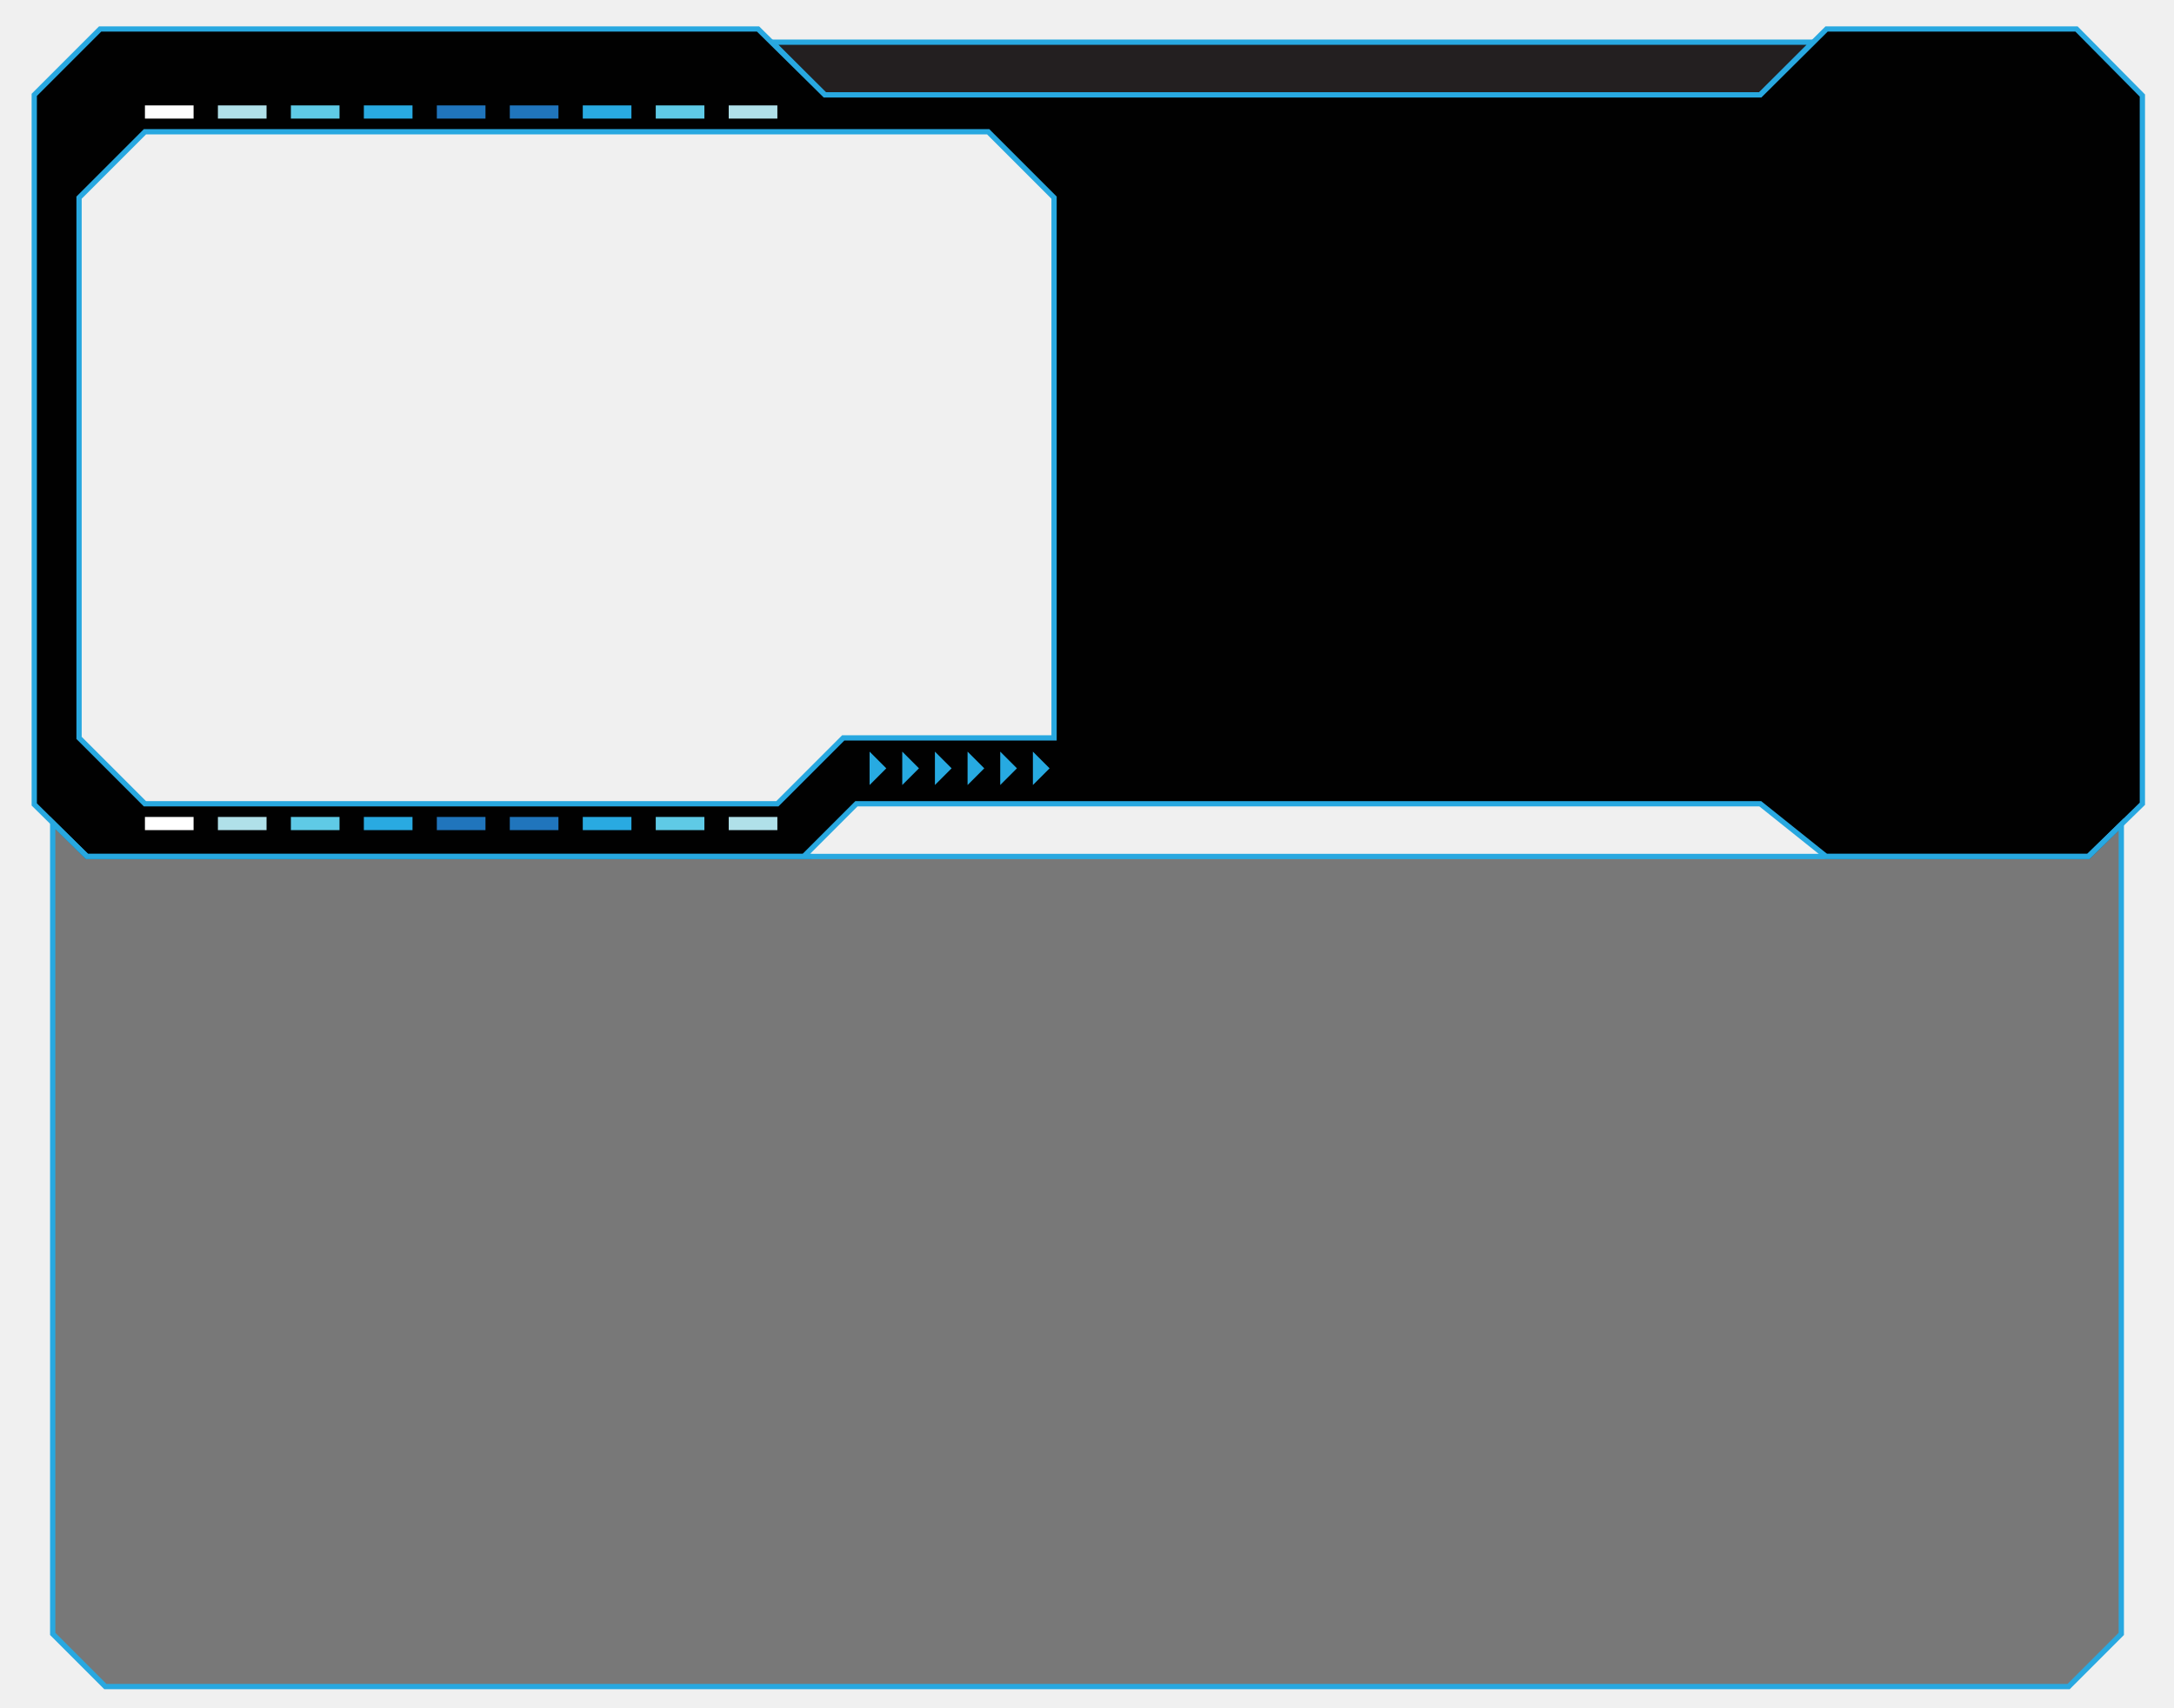
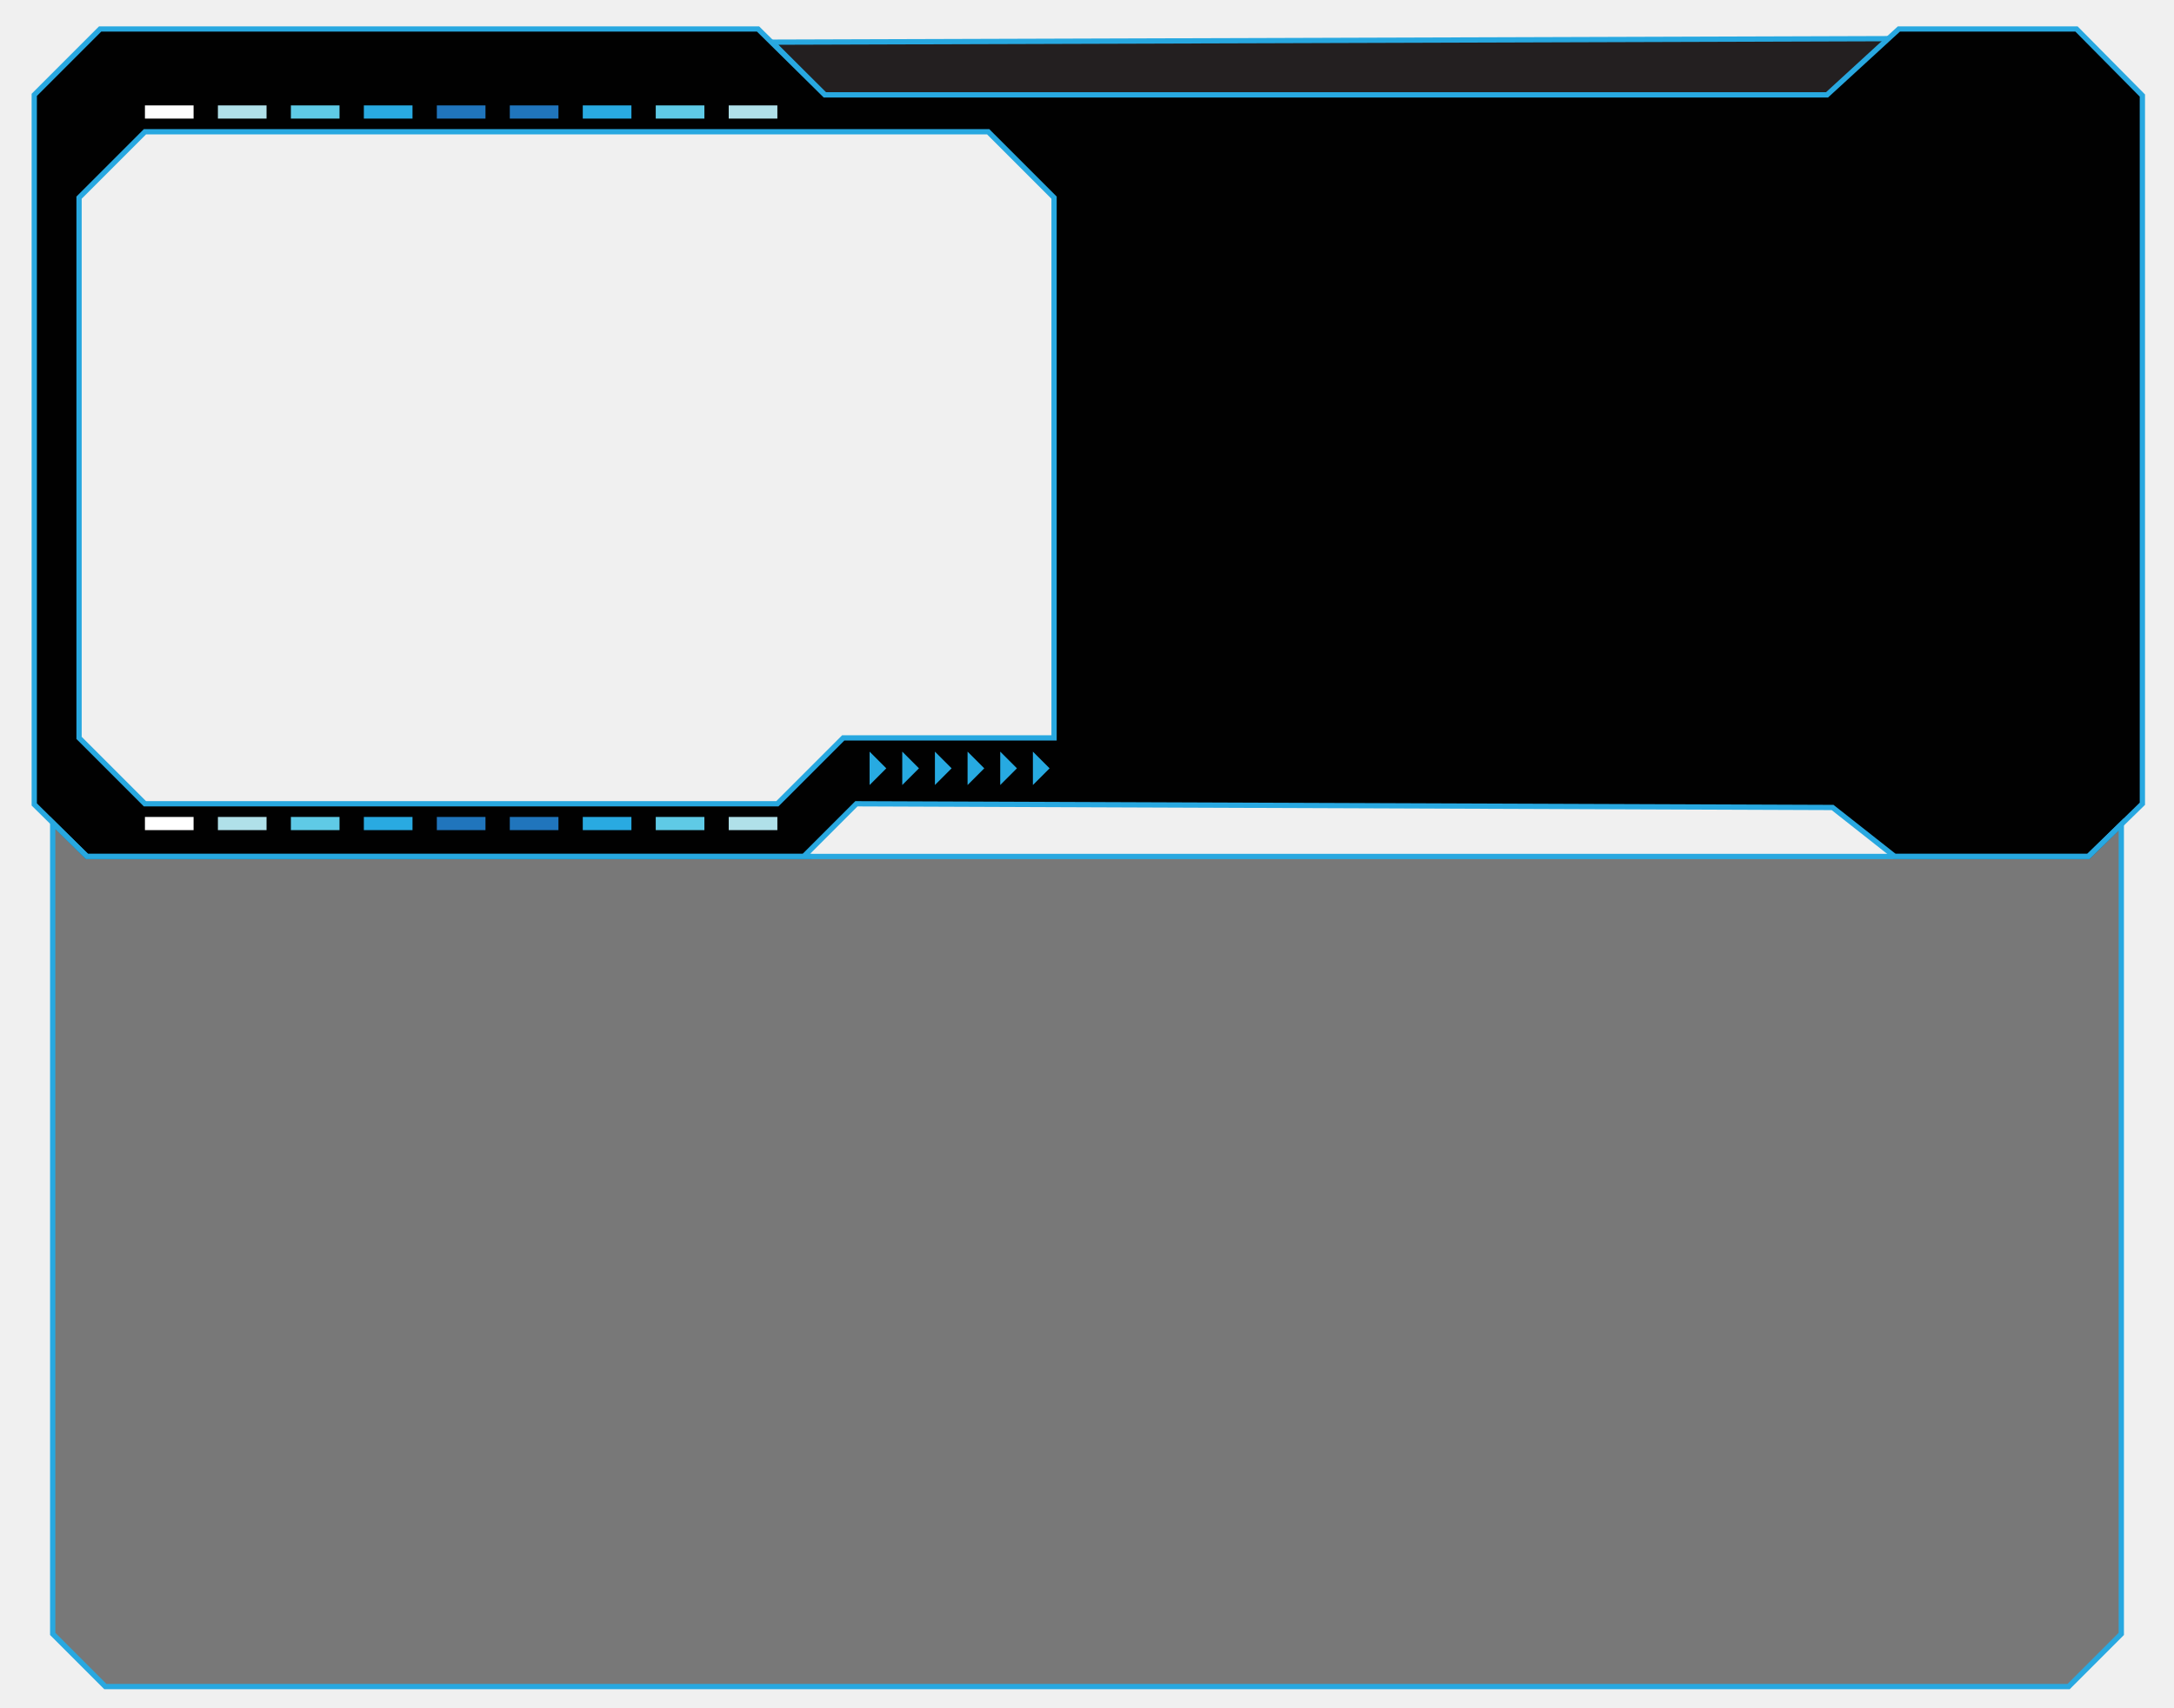
- <svg xmlns="http://www.w3.org/2000/svg" width="825" height="648">
-   <g stroke="#28A8E0" stroke-width="2" stroke-miterlimit="10">
-     <path fill="#231F20" d="M688 16H293l20 20h355z" />
-     <path fill="#010101" d="M308 325h-3l20-20h343l25 20h99.5l20.5-20V36.25L788 11h-94.834L668 36H313l-25.333-25H38L13 36v269.25L33 325h275zm12-45l-25 25H55l-25-25V75l25-25h320l25 25v205h-80z" />
-   </g>
-   <path opacity=".5" d="M33 325l-13-12.75V620l20 20h745l20-20V312.827L792.5 325z" />
-   <path fill="#2075BC" d="M193.462 40h18.461v5h-18.461z" />
-   <path fill="#29AAE1" d="M221.153 40h18.463v5h-18.463z" />
-   <path fill="#5FCAE6" d="M248.847 40h18.461v5h-18.461z" />
-   <path fill="#B0E0E9" d="M276.538 40H295v5h-18.462z" />
-   <path fill="#2075BC" d="M165.77 40h18.461v5H165.77z" />
-   <path fill="#29AAE1" d="M138.077 40h18.461v5h-18.461z" />
-   <path fill="#5FCAE6" d="M110.385 40h18.462v5h-18.462z" />
-   <path fill="#B0E0E9" d="M82.692 40h18.461v5H82.692z" />
-   <path fill="#FFF" d="M55 40h18.462v5H55z" />
-   <path fill="#2075BC" d="M193.461 310h18.461v5h-18.461z" />
-   <path fill="#29AAE1" d="M221.154 310h18.462v5h-18.462z" />
-   <path fill="#5FCAE6" d="M248.846 310h18.461v5h-18.461z" />
-   <path fill="#B0E0E9" d="M276.539 310H295v5h-18.461z" />
-   <path fill="#2075BC" d="M165.769 310h18.462v5h-18.462z" />
-   <path fill="#29AAE1" d="M138.077 310h18.461v5h-18.461z" />
-   <path fill="#5FCAE6" d="M110.385 310h18.461v5h-18.461z" />
-   <path fill="#B0E0E9" d="M82.692 310h18.461v5H82.692z" />
-   <path fill="#FFF" d="M55 310h18.461v5H55z" />
-   <path fill="none" stroke="#28A8E0" stroke-width="2" stroke-miterlimit="10" d="M33 325l-13-12.75V620l20 20h745l20-20V312.827L792.5 325z" />
-   <path fill="#27AAE1" d="M391.968 285.213v12.675l6.337-6.338zM379.573 285.213v12.675l6.338-6.338zM367.181 285.213v12.675l6.337-6.338zM354.786 285.213v12.675l6.339-6.338zM342.394 285.213v12.675l6.337-6.338zM330 285.213v12.675l6.337-6.338z" />
+ <svg xmlns="http://www.w3.org/2000/svg" width="825" height="648" version="1.1" id="svg57">
+   <defs id="defs61" />
+   <path fill="#231f20" d="M 740.759,14.593 293,16 313,36 c 0,0 407.759,0 380.324,0 27.435,0 47.435,-21.407 47.435,-21.407 z" id="path9" style="stroke:#28a8e0;stroke-width:2;stroke-miterlimit:10" />
+   <path fill="#010101" d="m 308,325 h -3 l 20,-20 370.435,1.407 L 719.028,325 H 792.5 L 813,305 V 36.25 L 788,11 H 720.601 L 693.324,36 313,36 287.667,11 H 38 L 13,36 V 305.25 L 33,325 Z m 12,-45 -25,25 H 55 L 30,280 V 75 L 55,50 h 320 l 25,25 v 205 z" id="path11" style="stroke:#28a8e0;stroke-width:2;stroke-miterlimit:10" />
+   <path opacity=".5" d="M33 325l-13-12.75V620l20 20h745l20-20V312.827L792.5 325z" id="path15" />
+   <path fill="#2075BC" d="M193.462 40h18.461v5h-18.461z" id="path17" />
+   <path fill="#29AAE1" d="M221.153 40h18.463v5h-18.463z" id="path19" />
+   <path fill="#5FCAE6" d="M248.847 40h18.461v5h-18.461z" id="path21" />
+   <path fill="#B0E0E9" d="M276.538 40H295v5h-18.462z" id="path23" />
+   <path fill="#2075BC" d="M165.77 40h18.461v5H165.77z" id="path25" />
+   <path fill="#29AAE1" d="M138.077 40h18.461v5h-18.461z" id="path27" />
+   <path fill="#5FCAE6" d="M110.385 40h18.462v5h-18.462z" id="path29" />
+   <path fill="#B0E0E9" d="M82.692 40h18.461v5H82.692z" id="path31" />
+   <path fill="#FFF" d="M55 40h18.462v5H55z" id="path33" />
+   <path fill="#2075BC" d="M193.461 310h18.461v5h-18.461z" id="path35" />
+   <path fill="#29AAE1" d="M221.154 310h18.462v5h-18.462z" id="path37" />
+   <path fill="#5FCAE6" d="M248.846 310h18.461v5h-18.461z" id="path39" />
+   <path fill="#B0E0E9" d="M276.539 310H295v5h-18.461z" id="path41" />
+   <path fill="#2075BC" d="M165.769 310h18.462v5h-18.462z" id="path43" />
+   <path fill="#29AAE1" d="M138.077 310h18.461v5h-18.461z" id="path45" />
+   <path fill="#5FCAE6" d="M110.385 310h18.461v5h-18.461z" id="path47" />
+   <path fill="#B0E0E9" d="M82.692 310h18.461v5H82.692z" id="path49" />
+   <path fill="#FFF" d="M55 310h18.461v5H55z" id="path51" />
+   <path fill="none" stroke="#28A8E0" stroke-width="2" stroke-miterlimit="10" d="M33 325l-13-12.75V620l20 20h745l20-20V312.827L792.5 325z" id="path53" />
+   <path fill="#27AAE1" d="M391.968 285.213v12.675l6.337-6.338zM379.573 285.213v12.675l6.338-6.338zM367.181 285.213v12.675l6.337-6.338zM354.786 285.213v12.675l6.339-6.338zM342.394 285.213v12.675l6.337-6.338zM330 285.213v12.675l6.337-6.338z" id="path55" />
</svg>
